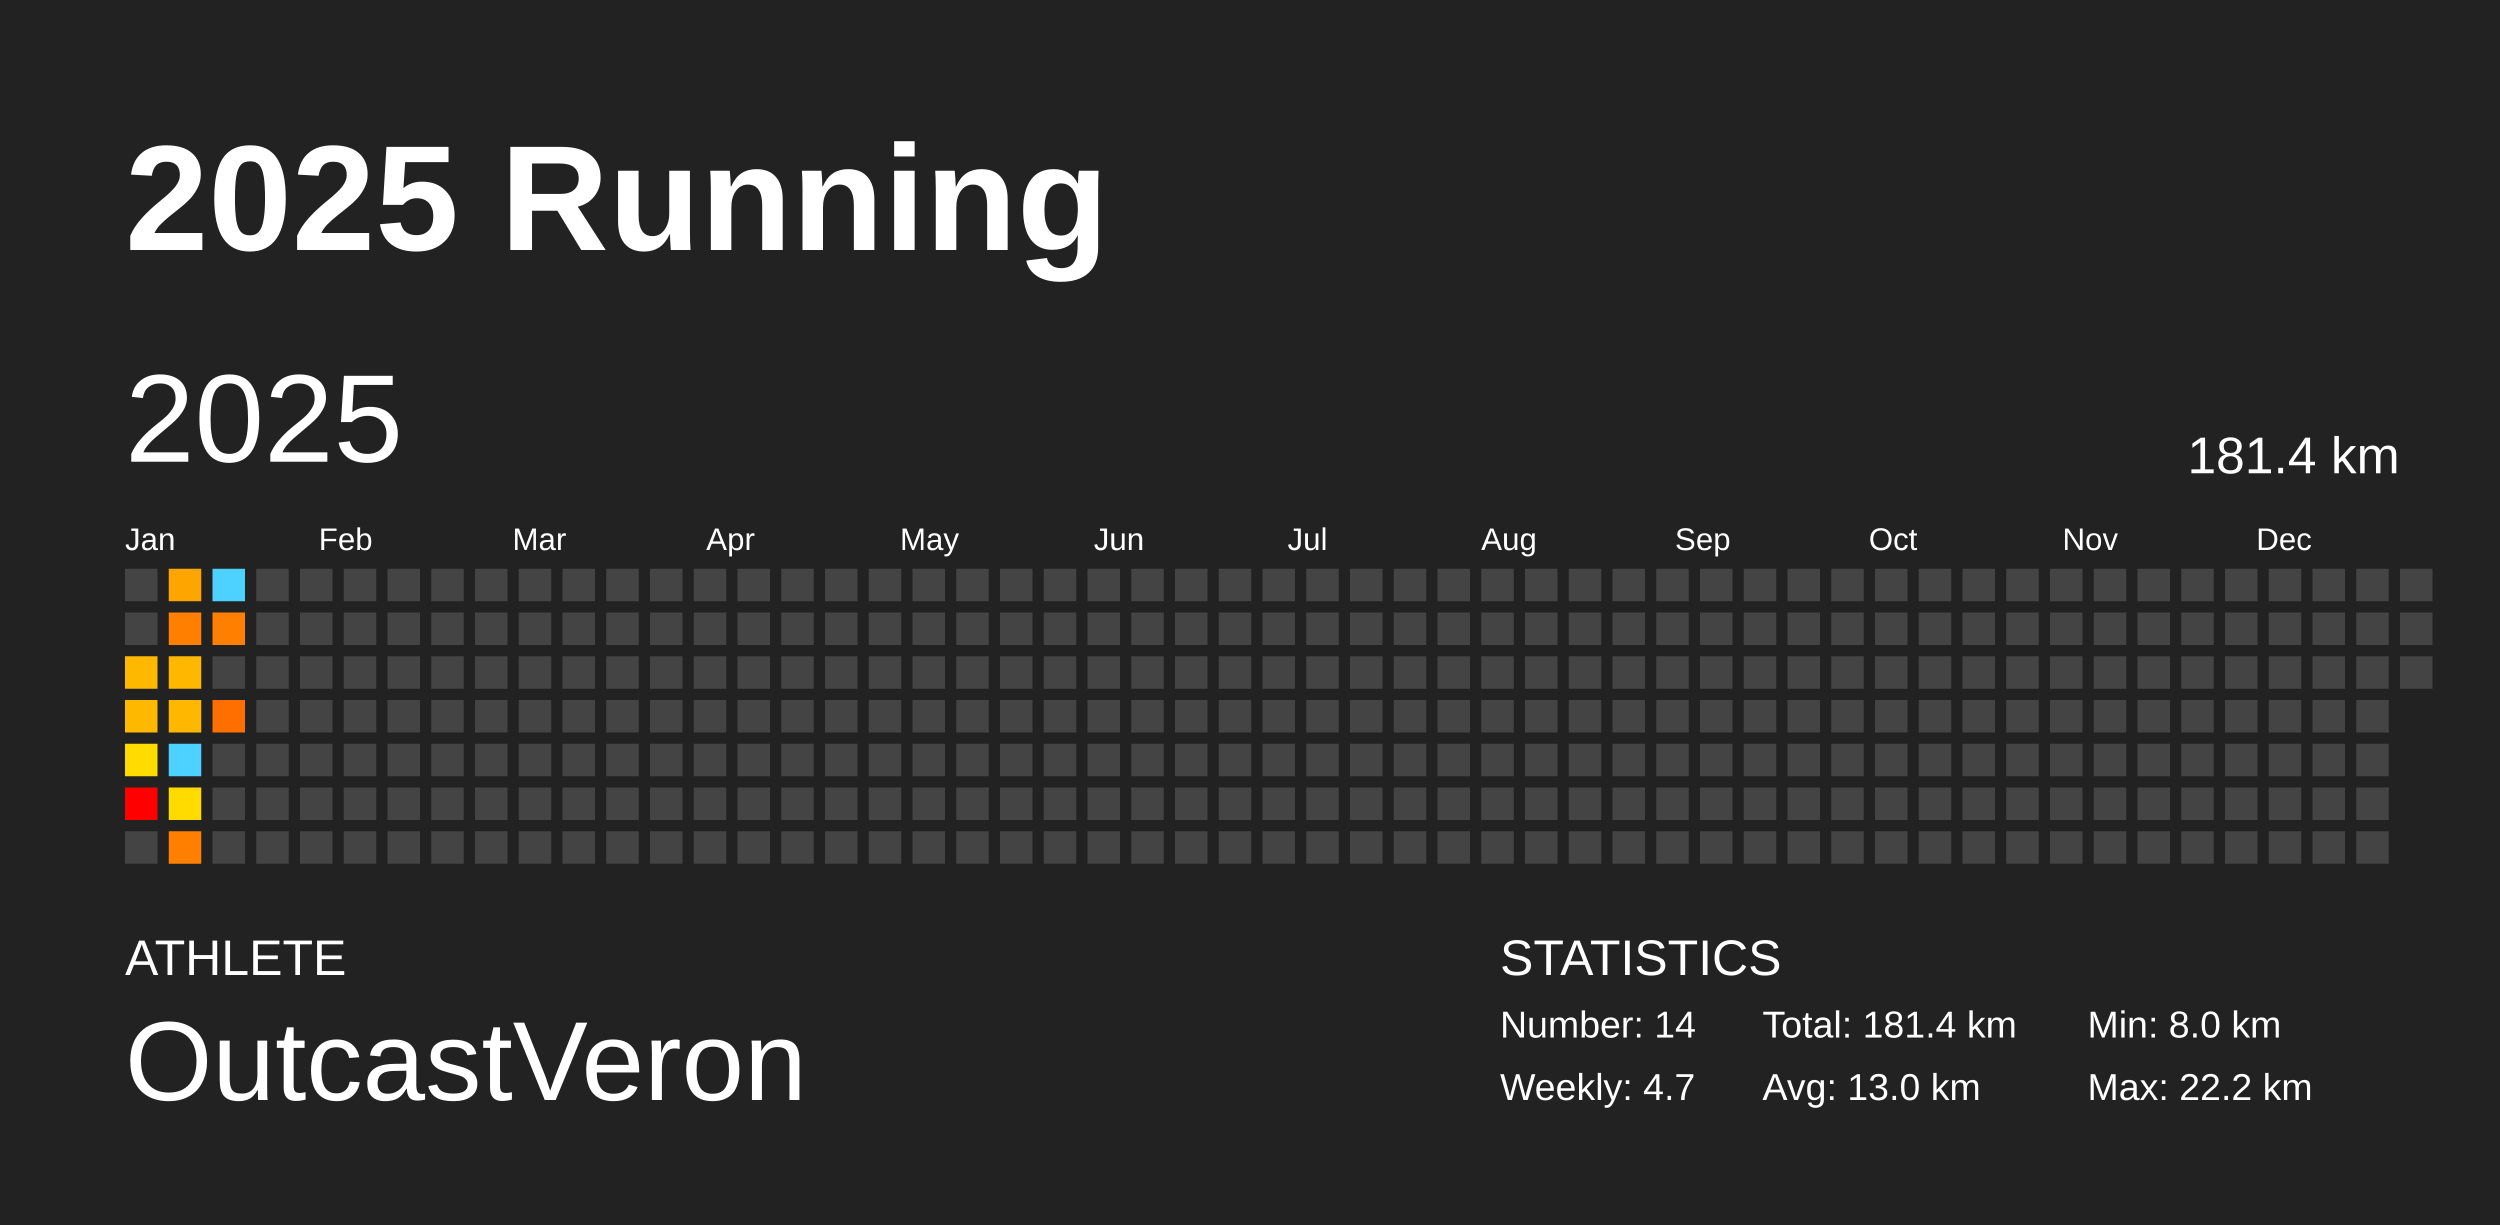
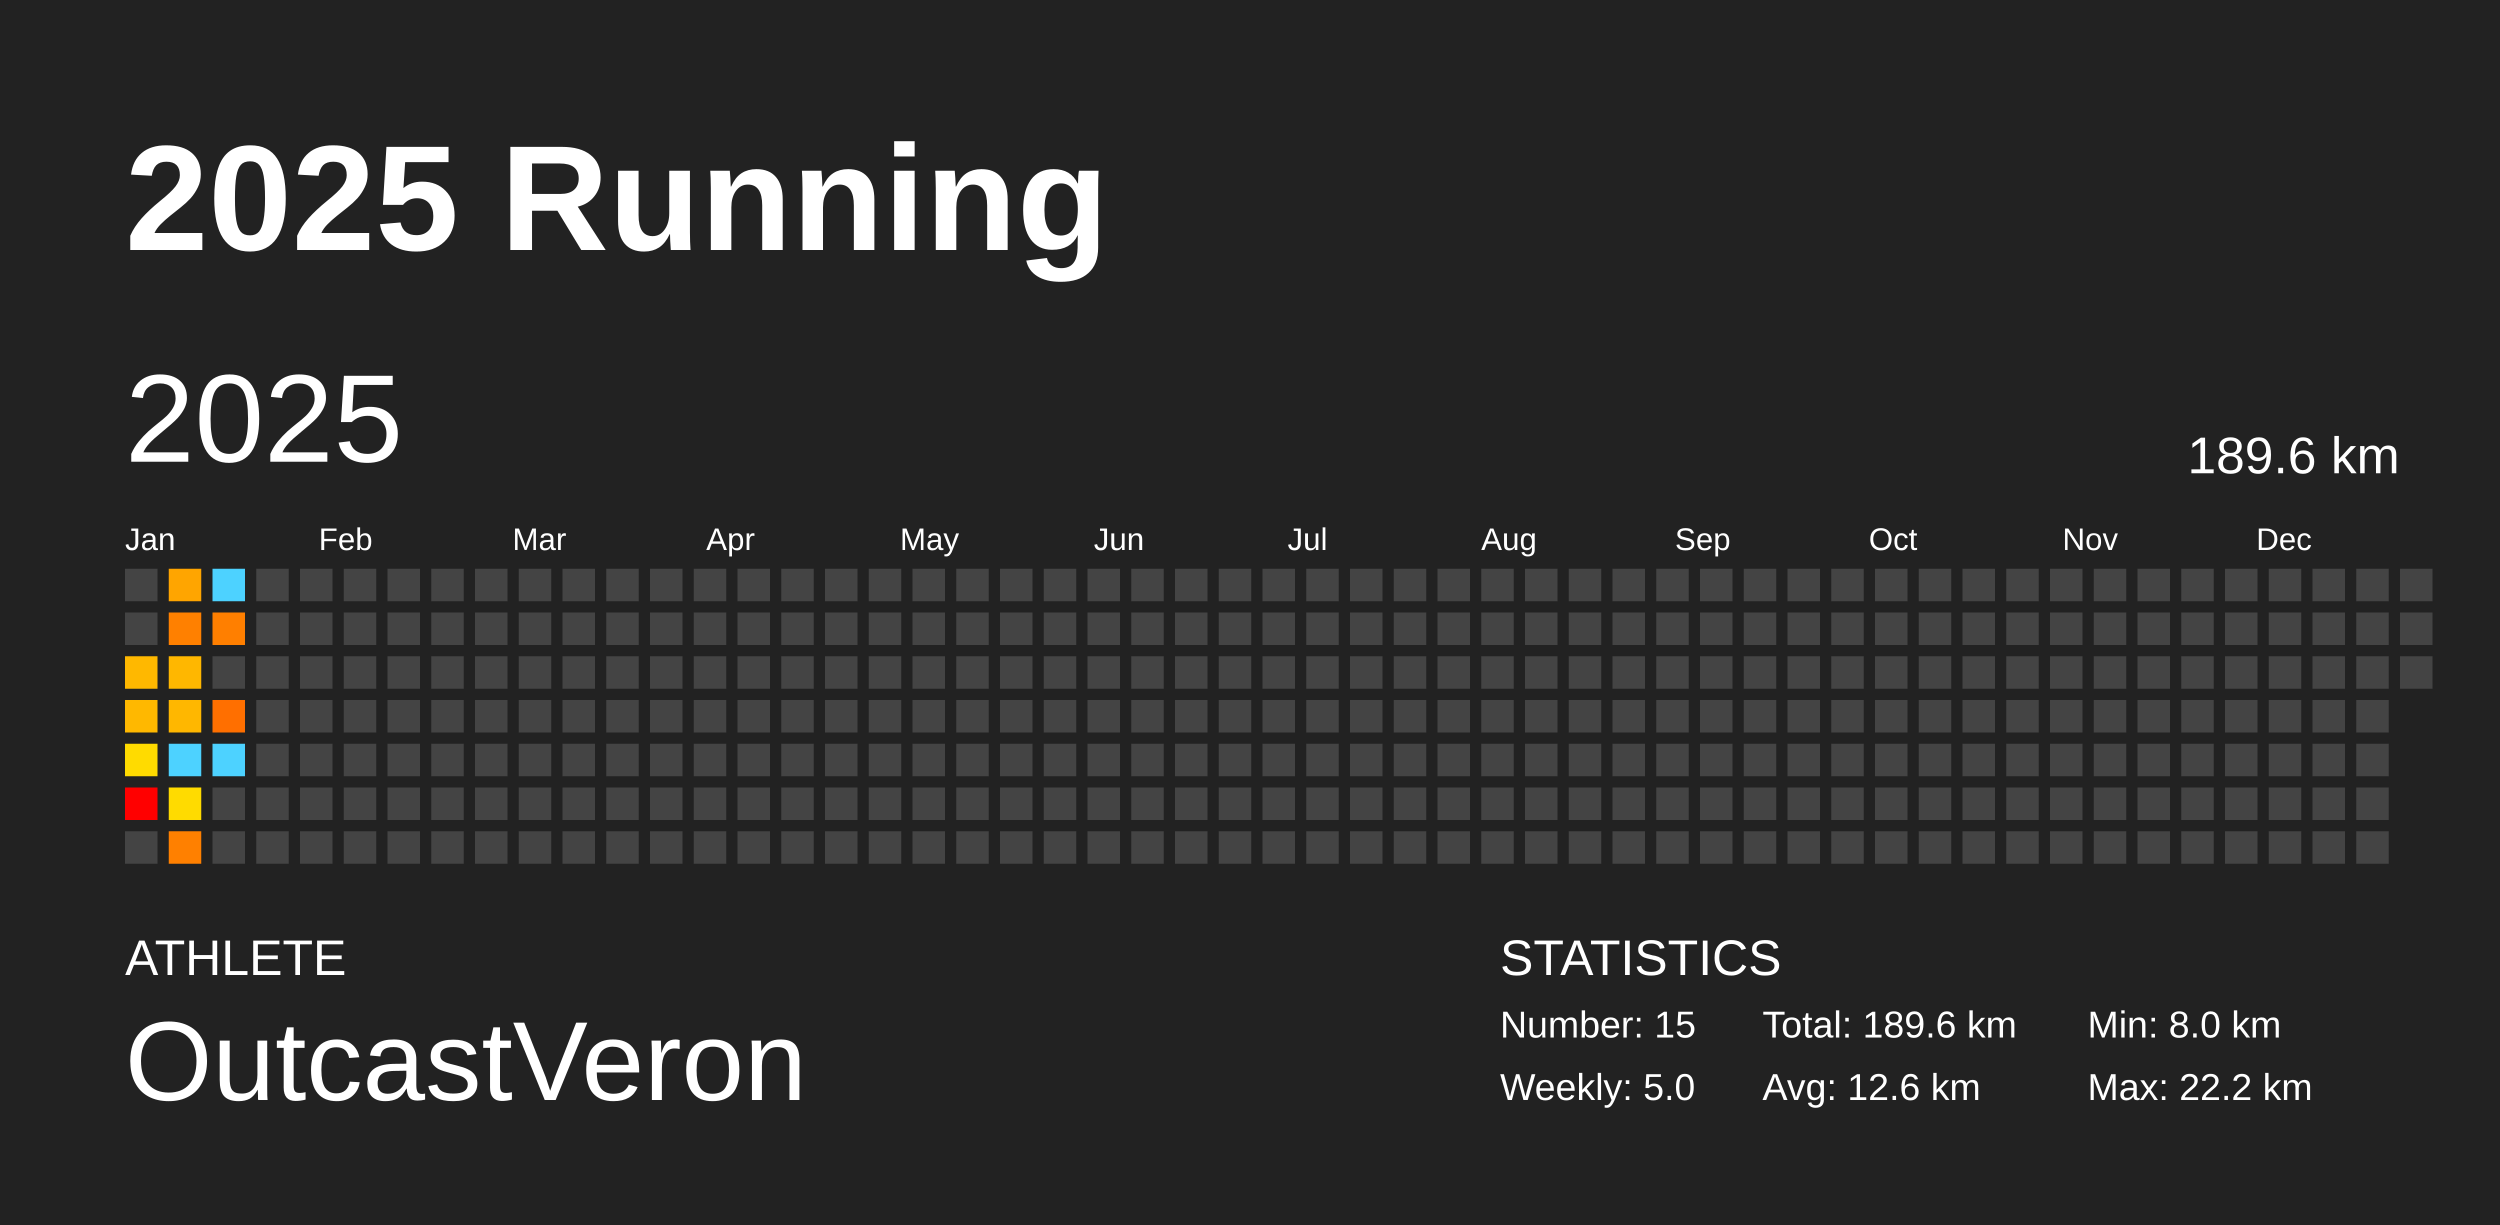
<svg xmlns="http://www.w3.org/2000/svg" baseProfile="full" height="98mm" version="1.1" viewBox="0,0,200,98" width="200mm">
  <defs />
  <rect fill="#222222" height="98" width="200" x="0" y="0" />
  <text fill="#FFFFFF" style="font-size:12px; font-family:Arial; font-weight:bold;" x="10" y="20">2025 Running</text>
  <text fill="#FFFFFF" style="font-size:4px; font-family:Arial" x="10" y="78">ATHLETE</text>
  <text fill="#FFFFFF" style="font-size:9px; font-family:Arial" x="10" y="88">OutcastVeron</text>
  <text fill="#FFFFFF" style="font-size:4px; font-family:Arial" x="120" y="78">STATISTICS</text>
-   <text fill="#FFFFFF" style="font-size:3px; font-family:Arial" x="120" y="83">Number: 14</text>
-   <text fill="#FFFFFF" style="font-size:3px; font-family:Arial" x="120" y="88">Weekly: 4.7</text>
-   <text fill="#FFFFFF" style="font-size:3px; font-family:Arial" x="141" y="83">Total: 181.4 km</text>
-   <text fill="#FFFFFF" style="font-size:3px; font-family:Arial" x="141" y="88">Avg: 13.0 km</text>
+   <text fill="#FFFFFF" style="font-size:3px; font-family:Arial" x="120" y="83">Number: 15</text>
+   <text fill="#FFFFFF" style="font-size:3px; font-family:Arial" x="120" y="88">Weekly: 5.0</text>
+   <text fill="#FFFFFF" style="font-size:3px; font-family:Arial" x="141" y="83">Total: 189.6 km</text>
+   <text fill="#FFFFFF" style="font-size:3px; font-family:Arial" x="141" y="88">Avg: 12.6 km</text>
  <text fill="#FFFFFF" style="font-size:3px; font-family:Arial" x="167" y="83">Min: 8.0 km</text>
  <text fill="#FFFFFF" style="font-size:3px; font-family:Arial" x="167" y="88">Max: 22.2 km</text>
  <text dominant-baseline="hanging" fill="#FFFFFF" style="font-size:10.0px; font-family:Arial;" x="10" y="30">2025</text>
-   <text dominant-baseline="hanging" fill="#FFFFFF" style="font-size:4.125px; font-family:Arial;" x="175" y="35">181.4 km</text>
+   <text dominant-baseline="hanging" fill="#FFFFFF" style="font-size:4.125px; font-family:Arial;" x="175" y="35">189.6 km</text>
  <text fill="#FFFFFF" style="font-size:2.5px; font-family:Arial" x="10.0" y="44">Jan</text>
  <text fill="#FFFFFF" style="font-size:2.5px; font-family:Arial" x="25.5" y="44">Feb</text>
  <text fill="#FFFFFF" style="font-size:2.5px; font-family:Arial" x="41.0" y="44">Mar</text>
  <text fill="#FFFFFF" style="font-size:2.5px; font-family:Arial" x="56.5" y="44">Apr</text>
  <text fill="#FFFFFF" style="font-size:2.5px; font-family:Arial" x="72.0" y="44">May</text>
  <text fill="#FFFFFF" style="font-size:2.5px; font-family:Arial" x="87.5" y="44">Jun</text>
  <text fill="#FFFFFF" style="font-size:2.5px; font-family:Arial" x="103.0" y="44">Jul</text>
  <text fill="#FFFFFF" style="font-size:2.5px; font-family:Arial" x="118.5" y="44">Aug</text>
  <text fill="#FFFFFF" style="font-size:2.5px; font-family:Arial" x="134.0" y="44">Sep</text>
  <text fill="#FFFFFF" style="font-size:2.5px; font-family:Arial" x="149.5" y="44">Oct</text>
  <text fill="#FFFFFF" style="font-size:2.5px; font-family:Arial" x="165.0" y="44">Nov</text>
  <text fill="#FFFFFF" style="font-size:2.5px; font-family:Arial" x="180.5" y="44">Dec</text>
  <rect fill="#444444" height="2.6" width="2.6" x="10.0" y="45.5" />
  <rect fill="#444444" height="2.6" width="2.6" x="10.0" y="49.0" />
  <rect fill="#ffb800" height="2.6" width="2.6" x="10.0" y="52.5" />
  <rect fill="#ffb800" height="2.6" width="2.6" x="10.0" y="56.0" />
  <rect fill="#ffdb00" height="2.6" width="2.6" x="10.0" y="59.5" />
  <rect fill="red" height="2.6" width="2.6" x="10.0" y="63.0" />
  <rect fill="#444444" height="2.6" width="2.6" x="10.0" y="66.5" />
  <rect fill="#ffa500" height="2.6" width="2.6" x="13.5" y="45.5" />
  <rect fill="#ff8000" height="2.6" width="2.6" x="13.5" y="49.0" />
  <rect fill="#ffb700" height="2.6" width="2.6" x="13.5" y="52.5" />
  <rect fill="#ffb700" height="2.6" width="2.6" x="13.5" y="56.0" />
  <rect fill="#4dd2ff" height="2.6" width="2.6" x="13.5" y="59.5" />
  <rect fill="#ffdb00" height="2.6" width="2.6" x="13.5" y="63.0" />
  <rect fill="#ff8000" height="2.6" width="2.6" x="13.5" y="66.5" />
  <rect fill="#4dd2ff" height="2.6" width="2.6" x="17.0" y="45.5" />
  <rect fill="#ff7f00" height="2.6" width="2.6" x="17.0" y="49.0" />
  <rect fill="#444444" height="2.6" width="2.6" x="17.0" y="52.5" />
  <rect fill="#ff6f00" height="2.6" width="2.6" x="17.0" y="56.0" />
-   <rect fill="#444444" height="2.6" width="2.6" x="17.0" y="59.5" />
+   <rect fill="#4dd2ff" height="2.6" width="2.6" x="17.0" y="59.5" />
  <rect fill="#444444" height="2.6" width="2.6" x="17.0" y="63.0" />
  <rect fill="#444444" height="2.6" width="2.6" x="17.0" y="66.5" />
  <rect fill="#444444" height="2.6" width="2.6" x="20.5" y="45.5" />
  <rect fill="#444444" height="2.6" width="2.6" x="20.5" y="49.0" />
  <rect fill="#444444" height="2.6" width="2.6" x="20.5" y="52.5" />
  <rect fill="#444444" height="2.6" width="2.6" x="20.5" y="56.0" />
  <rect fill="#444444" height="2.6" width="2.6" x="20.5" y="59.5" />
  <rect fill="#444444" height="2.6" width="2.6" x="20.5" y="63.0" />
  <rect fill="#444444" height="2.6" width="2.6" x="20.5" y="66.5" />
  <rect fill="#444444" height="2.6" width="2.6" x="24.0" y="45.5" />
  <rect fill="#444444" height="2.6" width="2.6" x="24.0" y="49.0" />
  <rect fill="#444444" height="2.6" width="2.6" x="24.0" y="52.5" />
  <rect fill="#444444" height="2.6" width="2.6" x="24.0" y="56.0" />
  <rect fill="#444444" height="2.6" width="2.6" x="24.0" y="59.5" />
  <rect fill="#444444" height="2.6" width="2.6" x="24.0" y="63.0" />
  <rect fill="#444444" height="2.6" width="2.6" x="24.0" y="66.5" />
  <rect fill="#444444" height="2.6" width="2.6" x="27.5" y="45.5" />
  <rect fill="#444444" height="2.6" width="2.6" x="27.5" y="49.0" />
  <rect fill="#444444" height="2.6" width="2.6" x="27.5" y="52.5" />
  <rect fill="#444444" height="2.6" width="2.6" x="27.5" y="56.0" />
  <rect fill="#444444" height="2.6" width="2.6" x="27.5" y="59.5" />
  <rect fill="#444444" height="2.6" width="2.6" x="27.5" y="63.0" />
  <rect fill="#444444" height="2.6" width="2.6" x="27.5" y="66.5" />
  <rect fill="#444444" height="2.6" width="2.6" x="31.0" y="45.5" />
  <rect fill="#444444" height="2.6" width="2.6" x="31.0" y="49.0" />
  <rect fill="#444444" height="2.6" width="2.6" x="31.0" y="52.5" />
  <rect fill="#444444" height="2.6" width="2.6" x="31.0" y="56.0" />
  <rect fill="#444444" height="2.6" width="2.6" x="31.0" y="59.5" />
  <rect fill="#444444" height="2.6" width="2.6" x="31.0" y="63.0" />
  <rect fill="#444444" height="2.6" width="2.6" x="31.0" y="66.5" />
  <rect fill="#444444" height="2.6" width="2.6" x="34.5" y="45.5" />
  <rect fill="#444444" height="2.6" width="2.6" x="34.5" y="49.0" />
  <rect fill="#444444" height="2.6" width="2.6" x="34.5" y="52.5" />
  <rect fill="#444444" height="2.6" width="2.6" x="34.5" y="56.0" />
  <rect fill="#444444" height="2.6" width="2.6" x="34.5" y="59.5" />
  <rect fill="#444444" height="2.6" width="2.6" x="34.5" y="63.0" />
  <rect fill="#444444" height="2.6" width="2.6" x="34.5" y="66.5" />
  <rect fill="#444444" height="2.6" width="2.6" x="38.0" y="45.5" />
  <rect fill="#444444" height="2.6" width="2.6" x="38.0" y="49.0" />
  <rect fill="#444444" height="2.6" width="2.6" x="38.0" y="52.5" />
  <rect fill="#444444" height="2.6" width="2.6" x="38.0" y="56.0" />
  <rect fill="#444444" height="2.6" width="2.6" x="38.0" y="59.5" />
  <rect fill="#444444" height="2.6" width="2.6" x="38.0" y="63.0" />
  <rect fill="#444444" height="2.6" width="2.6" x="38.0" y="66.5" />
  <rect fill="#444444" height="2.6" width="2.6" x="41.5" y="45.5" />
  <rect fill="#444444" height="2.6" width="2.6" x="41.5" y="49.0" />
  <rect fill="#444444" height="2.6" width="2.6" x="41.5" y="52.5" />
  <rect fill="#444444" height="2.6" width="2.6" x="41.5" y="56.0" />
  <rect fill="#444444" height="2.6" width="2.6" x="41.5" y="59.5" />
  <rect fill="#444444" height="2.6" width="2.6" x="41.5" y="63.0" />
  <rect fill="#444444" height="2.6" width="2.6" x="41.5" y="66.5" />
  <rect fill="#444444" height="2.6" width="2.6" x="45.0" y="45.5" />
  <rect fill="#444444" height="2.6" width="2.6" x="45.0" y="49.0" />
  <rect fill="#444444" height="2.6" width="2.6" x="45.0" y="52.5" />
  <rect fill="#444444" height="2.6" width="2.6" x="45.0" y="56.0" />
  <rect fill="#444444" height="2.6" width="2.6" x="45.0" y="59.5" />
  <rect fill="#444444" height="2.6" width="2.6" x="45.0" y="63.0" />
  <rect fill="#444444" height="2.6" width="2.6" x="45.0" y="66.5" />
  <rect fill="#444444" height="2.6" width="2.6" x="48.5" y="45.5" />
  <rect fill="#444444" height="2.6" width="2.6" x="48.5" y="49.0" />
  <rect fill="#444444" height="2.6" width="2.6" x="48.5" y="52.5" />
  <rect fill="#444444" height="2.6" width="2.6" x="48.5" y="56.0" />
  <rect fill="#444444" height="2.6" width="2.6" x="48.5" y="59.5" />
  <rect fill="#444444" height="2.6" width="2.6" x="48.5" y="63.0" />
  <rect fill="#444444" height="2.6" width="2.6" x="48.5" y="66.5" />
  <rect fill="#444444" height="2.6" width="2.6" x="52.0" y="45.5" />
  <rect fill="#444444" height="2.6" width="2.6" x="52.0" y="49.0" />
  <rect fill="#444444" height="2.6" width="2.6" x="52.0" y="52.5" />
  <rect fill="#444444" height="2.6" width="2.6" x="52.0" y="56.0" />
  <rect fill="#444444" height="2.6" width="2.6" x="52.0" y="59.5" />
  <rect fill="#444444" height="2.6" width="2.6" x="52.0" y="63.0" />
  <rect fill="#444444" height="2.6" width="2.6" x="52.0" y="66.5" />
  <rect fill="#444444" height="2.6" width="2.6" x="55.5" y="45.5" />
  <rect fill="#444444" height="2.6" width="2.6" x="55.5" y="49.0" />
  <rect fill="#444444" height="2.6" width="2.6" x="55.5" y="52.5" />
  <rect fill="#444444" height="2.6" width="2.6" x="55.5" y="56.0" />
  <rect fill="#444444" height="2.6" width="2.6" x="55.5" y="59.5" />
  <rect fill="#444444" height="2.6" width="2.6" x="55.5" y="63.0" />
  <rect fill="#444444" height="2.6" width="2.6" x="55.5" y="66.5" />
  <rect fill="#444444" height="2.6" width="2.6" x="59.0" y="45.5" />
  <rect fill="#444444" height="2.6" width="2.6" x="59.0" y="49.0" />
  <rect fill="#444444" height="2.6" width="2.6" x="59.0" y="52.5" />
  <rect fill="#444444" height="2.6" width="2.6" x="59.0" y="56.0" />
  <rect fill="#444444" height="2.6" width="2.6" x="59.0" y="59.5" />
  <rect fill="#444444" height="2.6" width="2.6" x="59.0" y="63.0" />
  <rect fill="#444444" height="2.6" width="2.6" x="59.0" y="66.5" />
  <rect fill="#444444" height="2.6" width="2.6" x="62.5" y="45.5" />
  <rect fill="#444444" height="2.6" width="2.6" x="62.5" y="49.0" />
  <rect fill="#444444" height="2.6" width="2.6" x="62.5" y="52.5" />
  <rect fill="#444444" height="2.6" width="2.6" x="62.5" y="56.0" />
  <rect fill="#444444" height="2.6" width="2.6" x="62.5" y="59.5" />
  <rect fill="#444444" height="2.6" width="2.6" x="62.5" y="63.0" />
  <rect fill="#444444" height="2.6" width="2.6" x="62.5" y="66.5" />
  <rect fill="#444444" height="2.6" width="2.6" x="66.0" y="45.5" />
  <rect fill="#444444" height="2.6" width="2.6" x="66.0" y="49.0" />
  <rect fill="#444444" height="2.6" width="2.6" x="66.0" y="52.5" />
  <rect fill="#444444" height="2.6" width="2.6" x="66.0" y="56.0" />
  <rect fill="#444444" height="2.6" width="2.6" x="66.0" y="59.5" />
  <rect fill="#444444" height="2.6" width="2.6" x="66.0" y="63.0" />
  <rect fill="#444444" height="2.6" width="2.6" x="66.0" y="66.5" />
  <rect fill="#444444" height="2.6" width="2.6" x="69.5" y="45.5" />
  <rect fill="#444444" height="2.6" width="2.6" x="69.5" y="49.0" />
  <rect fill="#444444" height="2.6" width="2.6" x="69.5" y="52.5" />
  <rect fill="#444444" height="2.6" width="2.6" x="69.5" y="56.0" />
  <rect fill="#444444" height="2.6" width="2.6" x="69.5" y="59.5" />
  <rect fill="#444444" height="2.6" width="2.6" x="69.5" y="63.0" />
  <rect fill="#444444" height="2.6" width="2.6" x="69.5" y="66.5" />
  <rect fill="#444444" height="2.6" width="2.6" x="73.0" y="45.5" />
  <rect fill="#444444" height="2.6" width="2.6" x="73.0" y="49.0" />
  <rect fill="#444444" height="2.6" width="2.6" x="73.0" y="52.5" />
  <rect fill="#444444" height="2.6" width="2.6" x="73.0" y="56.0" />
  <rect fill="#444444" height="2.6" width="2.6" x="73.0" y="59.5" />
  <rect fill="#444444" height="2.6" width="2.6" x="73.0" y="63.0" />
  <rect fill="#444444" height="2.6" width="2.6" x="73.0" y="66.5" />
  <rect fill="#444444" height="2.6" width="2.6" x="76.5" y="45.5" />
  <rect fill="#444444" height="2.6" width="2.6" x="76.5" y="49.0" />
  <rect fill="#444444" height="2.6" width="2.6" x="76.5" y="52.5" />
  <rect fill="#444444" height="2.6" width="2.6" x="76.5" y="56.0" />
  <rect fill="#444444" height="2.6" width="2.6" x="76.5" y="59.5" />
  <rect fill="#444444" height="2.6" width="2.6" x="76.5" y="63.0" />
  <rect fill="#444444" height="2.6" width="2.6" x="76.5" y="66.5" />
  <rect fill="#444444" height="2.6" width="2.6" x="80.0" y="45.5" />
  <rect fill="#444444" height="2.6" width="2.6" x="80.0" y="49.0" />
  <rect fill="#444444" height="2.6" width="2.6" x="80.0" y="52.5" />
  <rect fill="#444444" height="2.6" width="2.6" x="80.0" y="56.0" />
  <rect fill="#444444" height="2.6" width="2.6" x="80.0" y="59.5" />
  <rect fill="#444444" height="2.6" width="2.6" x="80.0" y="63.0" />
  <rect fill="#444444" height="2.6" width="2.6" x="80.0" y="66.5" />
  <rect fill="#444444" height="2.6" width="2.6" x="83.5" y="45.5" />
  <rect fill="#444444" height="2.6" width="2.6" x="83.5" y="49.0" />
  <rect fill="#444444" height="2.6" width="2.6" x="83.5" y="52.5" />
  <rect fill="#444444" height="2.6" width="2.6" x="83.5" y="56.0" />
  <rect fill="#444444" height="2.6" width="2.6" x="83.5" y="59.5" />
  <rect fill="#444444" height="2.6" width="2.6" x="83.5" y="63.0" />
  <rect fill="#444444" height="2.6" width="2.6" x="83.5" y="66.5" />
  <rect fill="#444444" height="2.6" width="2.6" x="87.0" y="45.5" />
  <rect fill="#444444" height="2.6" width="2.6" x="87.0" y="49.0" />
  <rect fill="#444444" height="2.6" width="2.6" x="87.0" y="52.5" />
  <rect fill="#444444" height="2.6" width="2.6" x="87.0" y="56.0" />
  <rect fill="#444444" height="2.6" width="2.6" x="87.0" y="59.5" />
  <rect fill="#444444" height="2.6" width="2.6" x="87.0" y="63.0" />
  <rect fill="#444444" height="2.6" width="2.6" x="87.0" y="66.5" />
  <rect fill="#444444" height="2.6" width="2.6" x="90.5" y="45.5" />
  <rect fill="#444444" height="2.6" width="2.6" x="90.5" y="49.0" />
  <rect fill="#444444" height="2.6" width="2.6" x="90.5" y="52.5" />
  <rect fill="#444444" height="2.6" width="2.6" x="90.5" y="56.0" />
  <rect fill="#444444" height="2.6" width="2.6" x="90.5" y="59.5" />
  <rect fill="#444444" height="2.6" width="2.6" x="90.5" y="63.0" />
  <rect fill="#444444" height="2.6" width="2.6" x="90.5" y="66.5" />
  <rect fill="#444444" height="2.6" width="2.6" x="94.0" y="45.5" />
  <rect fill="#444444" height="2.6" width="2.6" x="94.0" y="49.0" />
  <rect fill="#444444" height="2.6" width="2.6" x="94.0" y="52.5" />
  <rect fill="#444444" height="2.6" width="2.6" x="94.0" y="56.0" />
  <rect fill="#444444" height="2.6" width="2.6" x="94.0" y="59.5" />
  <rect fill="#444444" height="2.6" width="2.6" x="94.0" y="63.0" />
  <rect fill="#444444" height="2.6" width="2.6" x="94.0" y="66.5" />
  <rect fill="#444444" height="2.6" width="2.6" x="97.5" y="45.5" />
  <rect fill="#444444" height="2.6" width="2.6" x="97.5" y="49.0" />
  <rect fill="#444444" height="2.6" width="2.6" x="97.5" y="52.5" />
  <rect fill="#444444" height="2.6" width="2.6" x="97.5" y="56.0" />
  <rect fill="#444444" height="2.6" width="2.6" x="97.5" y="59.5" />
  <rect fill="#444444" height="2.6" width="2.6" x="97.5" y="63.0" />
  <rect fill="#444444" height="2.6" width="2.6" x="97.5" y="66.5" />
  <rect fill="#444444" height="2.6" width="2.6" x="101.0" y="45.5" />
  <rect fill="#444444" height="2.6" width="2.6" x="101.0" y="49.0" />
  <rect fill="#444444" height="2.6" width="2.6" x="101.0" y="52.5" />
  <rect fill="#444444" height="2.6" width="2.6" x="101.0" y="56.0" />
  <rect fill="#444444" height="2.6" width="2.6" x="101.0" y="59.5" />
  <rect fill="#444444" height="2.6" width="2.6" x="101.0" y="63.0" />
  <rect fill="#444444" height="2.6" width="2.6" x="101.0" y="66.5" />
  <rect fill="#444444" height="2.6" width="2.6" x="104.5" y="45.5" />
  <rect fill="#444444" height="2.6" width="2.6" x="104.5" y="49.0" />
  <rect fill="#444444" height="2.6" width="2.6" x="104.5" y="52.5" />
  <rect fill="#444444" height="2.6" width="2.6" x="104.5" y="56.0" />
  <rect fill="#444444" height="2.6" width="2.6" x="104.5" y="59.5" />
  <rect fill="#444444" height="2.6" width="2.6" x="104.5" y="63.0" />
  <rect fill="#444444" height="2.6" width="2.6" x="104.5" y="66.5" />
  <rect fill="#444444" height="2.6" width="2.6" x="108.0" y="45.5" />
  <rect fill="#444444" height="2.6" width="2.6" x="108.0" y="49.0" />
  <rect fill="#444444" height="2.6" width="2.6" x="108.0" y="52.5" />
  <rect fill="#444444" height="2.6" width="2.6" x="108.0" y="56.0" />
  <rect fill="#444444" height="2.6" width="2.6" x="108.0" y="59.5" />
  <rect fill="#444444" height="2.6" width="2.6" x="108.0" y="63.0" />
  <rect fill="#444444" height="2.6" width="2.6" x="108.0" y="66.5" />
  <rect fill="#444444" height="2.6" width="2.6" x="111.5" y="45.5" />
  <rect fill="#444444" height="2.6" width="2.6" x="111.5" y="49.0" />
  <rect fill="#444444" height="2.6" width="2.6" x="111.5" y="52.5" />
  <rect fill="#444444" height="2.6" width="2.6" x="111.5" y="56.0" />
  <rect fill="#444444" height="2.6" width="2.6" x="111.5" y="59.5" />
  <rect fill="#444444" height="2.6" width="2.6" x="111.5" y="63.0" />
  <rect fill="#444444" height="2.6" width="2.6" x="111.5" y="66.5" />
  <rect fill="#444444" height="2.6" width="2.6" x="115.0" y="45.5" />
  <rect fill="#444444" height="2.6" width="2.6" x="115.0" y="49.0" />
  <rect fill="#444444" height="2.6" width="2.6" x="115.0" y="52.5" />
  <rect fill="#444444" height="2.6" width="2.6" x="115.0" y="56.0" />
  <rect fill="#444444" height="2.6" width="2.6" x="115.0" y="59.5" />
  <rect fill="#444444" height="2.6" width="2.6" x="115.0" y="63.0" />
  <rect fill="#444444" height="2.6" width="2.6" x="115.0" y="66.5" />
  <rect fill="#444444" height="2.6" width="2.6" x="118.5" y="45.5" />
  <rect fill="#444444" height="2.6" width="2.6" x="118.5" y="49.0" />
  <rect fill="#444444" height="2.6" width="2.6" x="118.5" y="52.5" />
  <rect fill="#444444" height="2.6" width="2.6" x="118.5" y="56.0" />
  <rect fill="#444444" height="2.6" width="2.6" x="118.5" y="59.5" />
  <rect fill="#444444" height="2.6" width="2.6" x="118.5" y="63.0" />
  <rect fill="#444444" height="2.6" width="2.6" x="118.5" y="66.5" />
  <rect fill="#444444" height="2.6" width="2.6" x="122.0" y="45.5" />
  <rect fill="#444444" height="2.6" width="2.6" x="122.0" y="49.0" />
  <rect fill="#444444" height="2.6" width="2.6" x="122.0" y="52.5" />
  <rect fill="#444444" height="2.6" width="2.6" x="122.0" y="56.0" />
  <rect fill="#444444" height="2.6" width="2.6" x="122.0" y="59.5" />
  <rect fill="#444444" height="2.6" width="2.6" x="122.0" y="63.0" />
  <rect fill="#444444" height="2.6" width="2.6" x="122.0" y="66.5" />
  <rect fill="#444444" height="2.6" width="2.6" x="125.5" y="45.5" />
  <rect fill="#444444" height="2.6" width="2.6" x="125.5" y="49.0" />
  <rect fill="#444444" height="2.6" width="2.6" x="125.5" y="52.5" />
  <rect fill="#444444" height="2.6" width="2.6" x="125.5" y="56.0" />
  <rect fill="#444444" height="2.6" width="2.6" x="125.5" y="59.5" />
  <rect fill="#444444" height="2.6" width="2.6" x="125.5" y="63.0" />
  <rect fill="#444444" height="2.6" width="2.6" x="125.5" y="66.5" />
  <rect fill="#444444" height="2.6" width="2.6" x="129.0" y="45.5" />
  <rect fill="#444444" height="2.6" width="2.6" x="129.0" y="49.0" />
  <rect fill="#444444" height="2.6" width="2.6" x="129.0" y="52.5" />
  <rect fill="#444444" height="2.6" width="2.6" x="129.0" y="56.0" />
  <rect fill="#444444" height="2.6" width="2.6" x="129.0" y="59.5" />
  <rect fill="#444444" height="2.6" width="2.6" x="129.0" y="63.0" />
  <rect fill="#444444" height="2.6" width="2.6" x="129.0" y="66.5" />
  <rect fill="#444444" height="2.6" width="2.6" x="132.5" y="45.5" />
  <rect fill="#444444" height="2.6" width="2.6" x="132.5" y="49.0" />
  <rect fill="#444444" height="2.6" width="2.6" x="132.5" y="52.5" />
  <rect fill="#444444" height="2.6" width="2.6" x="132.5" y="56.0" />
  <rect fill="#444444" height="2.6" width="2.6" x="132.5" y="59.5" />
  <rect fill="#444444" height="2.6" width="2.6" x="132.5" y="63.0" />
  <rect fill="#444444" height="2.6" width="2.6" x="132.5" y="66.5" />
  <rect fill="#444444" height="2.6" width="2.6" x="136.0" y="45.5" />
  <rect fill="#444444" height="2.6" width="2.6" x="136.0" y="49.0" />
  <rect fill="#444444" height="2.6" width="2.6" x="136.0" y="52.5" />
  <rect fill="#444444" height="2.6" width="2.6" x="136.0" y="56.0" />
  <rect fill="#444444" height="2.6" width="2.6" x="136.0" y="59.5" />
  <rect fill="#444444" height="2.6" width="2.6" x="136.0" y="63.0" />
  <rect fill="#444444" height="2.6" width="2.6" x="136.0" y="66.5" />
  <rect fill="#444444" height="2.6" width="2.6" x="139.5" y="45.5" />
  <rect fill="#444444" height="2.6" width="2.6" x="139.5" y="49.0" />
  <rect fill="#444444" height="2.6" width="2.6" x="139.5" y="52.5" />
  <rect fill="#444444" height="2.6" width="2.6" x="139.5" y="56.0" />
  <rect fill="#444444" height="2.6" width="2.6" x="139.5" y="59.5" />
  <rect fill="#444444" height="2.6" width="2.6" x="139.5" y="63.0" />
  <rect fill="#444444" height="2.6" width="2.6" x="139.5" y="66.5" />
  <rect fill="#444444" height="2.6" width="2.6" x="143.0" y="45.5" />
  <rect fill="#444444" height="2.6" width="2.6" x="143.0" y="49.0" />
  <rect fill="#444444" height="2.6" width="2.6" x="143.0" y="52.5" />
  <rect fill="#444444" height="2.6" width="2.6" x="143.0" y="56.0" />
  <rect fill="#444444" height="2.6" width="2.6" x="143.0" y="59.5" />
  <rect fill="#444444" height="2.6" width="2.6" x="143.0" y="63.0" />
  <rect fill="#444444" height="2.6" width="2.6" x="143.0" y="66.5" />
  <rect fill="#444444" height="2.6" width="2.6" x="146.5" y="45.5" />
  <rect fill="#444444" height="2.6" width="2.6" x="146.5" y="49.0" />
  <rect fill="#444444" height="2.6" width="2.6" x="146.5" y="52.5" />
  <rect fill="#444444" height="2.6" width="2.6" x="146.5" y="56.0" />
  <rect fill="#444444" height="2.6" width="2.6" x="146.5" y="59.5" />
  <rect fill="#444444" height="2.6" width="2.6" x="146.5" y="63.0" />
  <rect fill="#444444" height="2.6" width="2.6" x="146.5" y="66.5" />
  <rect fill="#444444" height="2.6" width="2.6" x="150.0" y="45.5" />
  <rect fill="#444444" height="2.6" width="2.6" x="150.0" y="49.0" />
  <rect fill="#444444" height="2.6" width="2.6" x="150.0" y="52.5" />
  <rect fill="#444444" height="2.6" width="2.6" x="150.0" y="56.0" />
  <rect fill="#444444" height="2.6" width="2.6" x="150.0" y="59.5" />
  <rect fill="#444444" height="2.6" width="2.6" x="150.0" y="63.0" />
  <rect fill="#444444" height="2.6" width="2.6" x="150.0" y="66.5" />
  <rect fill="#444444" height="2.6" width="2.6" x="153.5" y="45.5" />
  <rect fill="#444444" height="2.6" width="2.6" x="153.5" y="49.0" />
  <rect fill="#444444" height="2.6" width="2.6" x="153.5" y="52.5" />
  <rect fill="#444444" height="2.6" width="2.6" x="153.5" y="56.0" />
  <rect fill="#444444" height="2.6" width="2.6" x="153.5" y="59.5" />
  <rect fill="#444444" height="2.6" width="2.6" x="153.5" y="63.0" />
  <rect fill="#444444" height="2.6" width="2.6" x="153.5" y="66.5" />
  <rect fill="#444444" height="2.6" width="2.6" x="157.0" y="45.5" />
  <rect fill="#444444" height="2.6" width="2.6" x="157.0" y="49.0" />
  <rect fill="#444444" height="2.6" width="2.6" x="157.0" y="52.5" />
  <rect fill="#444444" height="2.6" width="2.6" x="157.0" y="56.0" />
  <rect fill="#444444" height="2.6" width="2.6" x="157.0" y="59.5" />
  <rect fill="#444444" height="2.6" width="2.6" x="157.0" y="63.0" />
  <rect fill="#444444" height="2.6" width="2.6" x="157.0" y="66.5" />
  <rect fill="#444444" height="2.6" width="2.6" x="160.5" y="45.5" />
  <rect fill="#444444" height="2.6" width="2.6" x="160.5" y="49.0" />
  <rect fill="#444444" height="2.6" width="2.6" x="160.5" y="52.5" />
  <rect fill="#444444" height="2.6" width="2.6" x="160.5" y="56.0" />
  <rect fill="#444444" height="2.6" width="2.6" x="160.5" y="59.5" />
  <rect fill="#444444" height="2.6" width="2.6" x="160.5" y="63.0" />
  <rect fill="#444444" height="2.6" width="2.6" x="160.5" y="66.5" />
  <rect fill="#444444" height="2.6" width="2.6" x="164.0" y="45.5" />
  <rect fill="#444444" height="2.6" width="2.6" x="164.0" y="49.0" />
  <rect fill="#444444" height="2.6" width="2.6" x="164.0" y="52.5" />
  <rect fill="#444444" height="2.6" width="2.6" x="164.0" y="56.0" />
  <rect fill="#444444" height="2.6" width="2.6" x="164.0" y="59.5" />
  <rect fill="#444444" height="2.6" width="2.6" x="164.0" y="63.0" />
  <rect fill="#444444" height="2.6" width="2.6" x="164.0" y="66.5" />
  <rect fill="#444444" height="2.6" width="2.6" x="167.5" y="45.5" />
  <rect fill="#444444" height="2.6" width="2.6" x="167.5" y="49.0" />
  <rect fill="#444444" height="2.6" width="2.6" x="167.5" y="52.5" />
  <rect fill="#444444" height="2.6" width="2.6" x="167.5" y="56.0" />
  <rect fill="#444444" height="2.6" width="2.6" x="167.5" y="59.5" />
  <rect fill="#444444" height="2.6" width="2.6" x="167.5" y="63.0" />
  <rect fill="#444444" height="2.6" width="2.6" x="167.5" y="66.5" />
  <rect fill="#444444" height="2.6" width="2.6" x="171.0" y="45.5" />
  <rect fill="#444444" height="2.6" width="2.6" x="171.0" y="49.0" />
  <rect fill="#444444" height="2.6" width="2.6" x="171.0" y="52.5" />
  <rect fill="#444444" height="2.6" width="2.6" x="171.0" y="56.0" />
  <rect fill="#444444" height="2.6" width="2.6" x="171.0" y="59.5" />
  <rect fill="#444444" height="2.6" width="2.6" x="171.0" y="63.0" />
  <rect fill="#444444" height="2.6" width="2.6" x="171.0" y="66.5" />
  <rect fill="#444444" height="2.6" width="2.6" x="174.5" y="45.5" />
  <rect fill="#444444" height="2.6" width="2.6" x="174.5" y="49.0" />
  <rect fill="#444444" height="2.6" width="2.6" x="174.5" y="52.5" />
  <rect fill="#444444" height="2.6" width="2.6" x="174.5" y="56.0" />
  <rect fill="#444444" height="2.6" width="2.6" x="174.5" y="59.5" />
  <rect fill="#444444" height="2.6" width="2.6" x="174.5" y="63.0" />
  <rect fill="#444444" height="2.6" width="2.6" x="174.5" y="66.5" />
  <rect fill="#444444" height="2.6" width="2.6" x="178.0" y="45.5" />
  <rect fill="#444444" height="2.6" width="2.6" x="178.0" y="49.0" />
  <rect fill="#444444" height="2.6" width="2.6" x="178.0" y="52.5" />
  <rect fill="#444444" height="2.6" width="2.6" x="178.0" y="56.0" />
  <rect fill="#444444" height="2.6" width="2.6" x="178.0" y="59.5" />
  <rect fill="#444444" height="2.6" width="2.6" x="178.0" y="63.0" />
  <rect fill="#444444" height="2.6" width="2.6" x="178.0" y="66.5" />
  <rect fill="#444444" height="2.6" width="2.6" x="181.5" y="45.5" />
  <rect fill="#444444" height="2.6" width="2.6" x="181.5" y="49.0" />
  <rect fill="#444444" height="2.6" width="2.6" x="181.5" y="52.5" />
  <rect fill="#444444" height="2.6" width="2.6" x="181.5" y="56.0" />
  <rect fill="#444444" height="2.6" width="2.6" x="181.5" y="59.5" />
  <rect fill="#444444" height="2.6" width="2.6" x="181.5" y="63.0" />
  <rect fill="#444444" height="2.6" width="2.6" x="181.5" y="66.5" />
  <rect fill="#444444" height="2.6" width="2.6" x="185.0" y="45.5" />
  <rect fill="#444444" height="2.6" width="2.6" x="185.0" y="49.0" />
  <rect fill="#444444" height="2.6" width="2.6" x="185.0" y="52.5" />
  <rect fill="#444444" height="2.6" width="2.6" x="185.0" y="56.0" />
  <rect fill="#444444" height="2.6" width="2.6" x="185.0" y="59.5" />
  <rect fill="#444444" height="2.6" width="2.6" x="185.0" y="63.0" />
  <rect fill="#444444" height="2.6" width="2.6" x="185.0" y="66.5" />
  <rect fill="#444444" height="2.6" width="2.6" x="188.5" y="45.5" />
  <rect fill="#444444" height="2.6" width="2.6" x="188.5" y="49.0" />
  <rect fill="#444444" height="2.6" width="2.6" x="188.5" y="52.5" />
  <rect fill="#444444" height="2.6" width="2.6" x="188.5" y="56.0" />
  <rect fill="#444444" height="2.6" width="2.6" x="188.5" y="59.5" />
  <rect fill="#444444" height="2.6" width="2.6" x="188.5" y="63.0" />
  <rect fill="#444444" height="2.6" width="2.6" x="188.5" y="66.5" />
  <rect fill="#444444" height="2.6" width="2.6" x="192.0" y="45.5" />
  <rect fill="#444444" height="2.6" width="2.6" x="192.0" y="49.0" />
  <rect fill="#444444" height="2.6" width="2.6" x="192.0" y="52.5" />
</svg>
